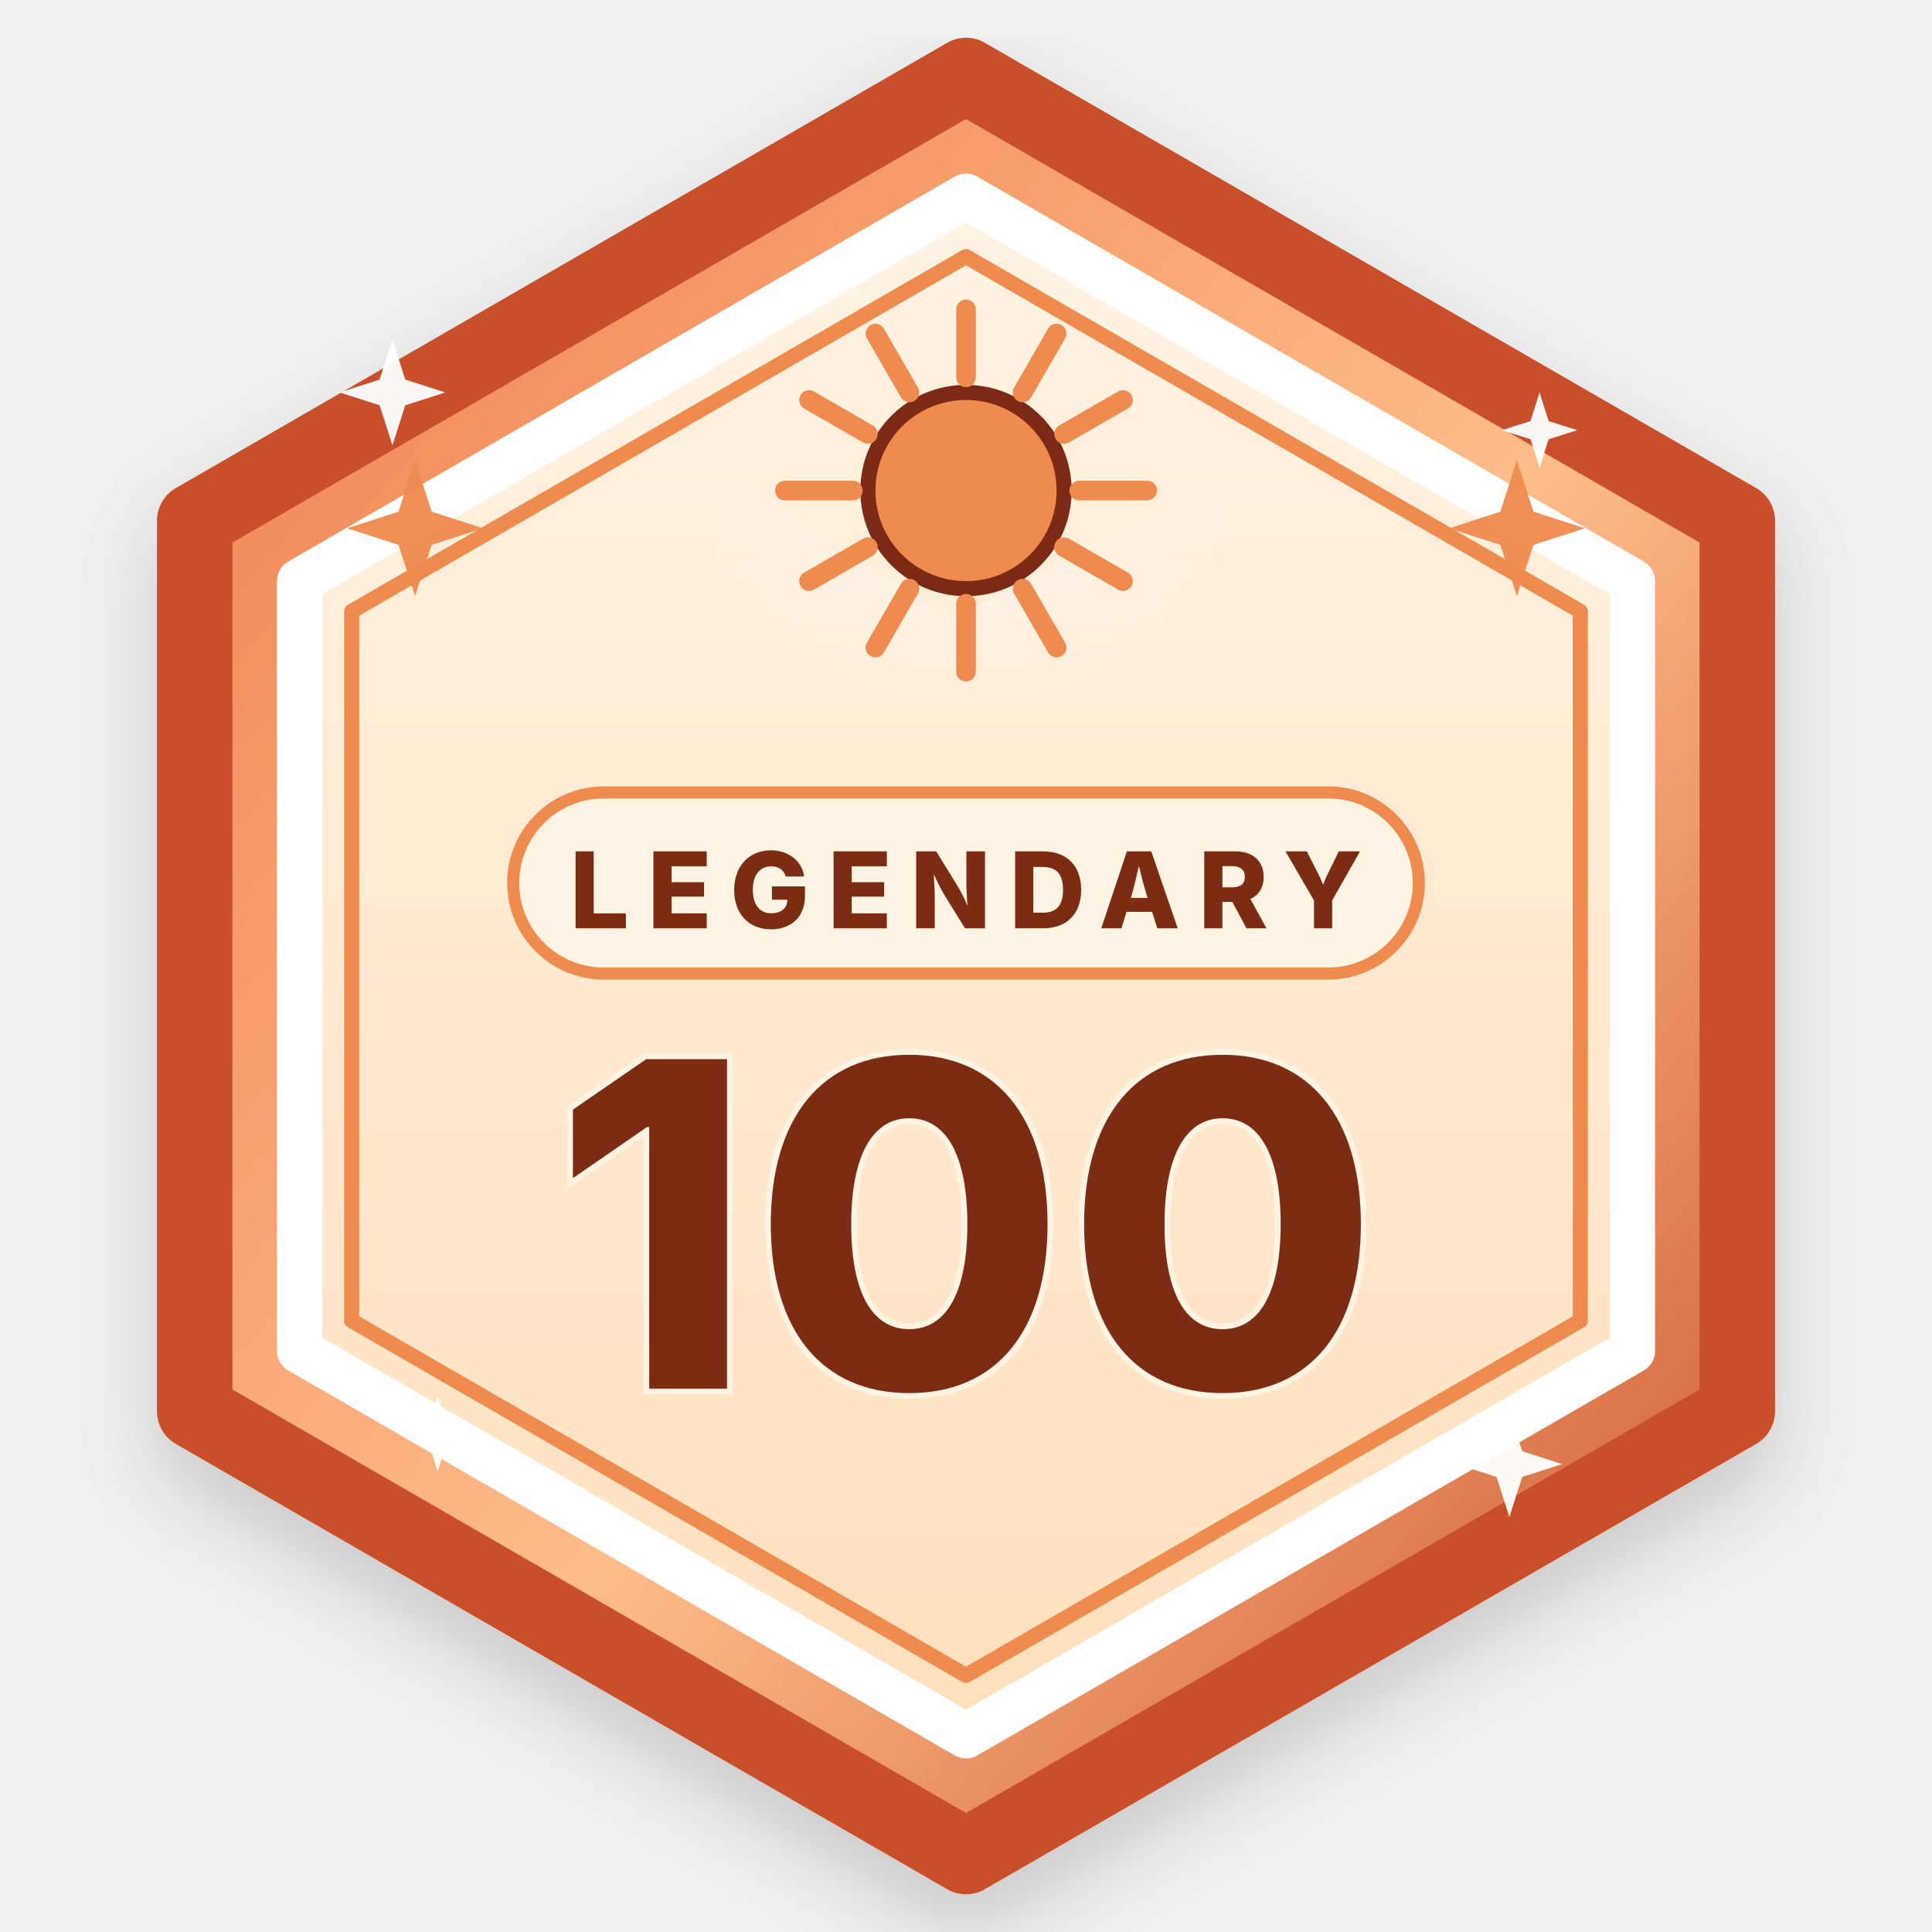
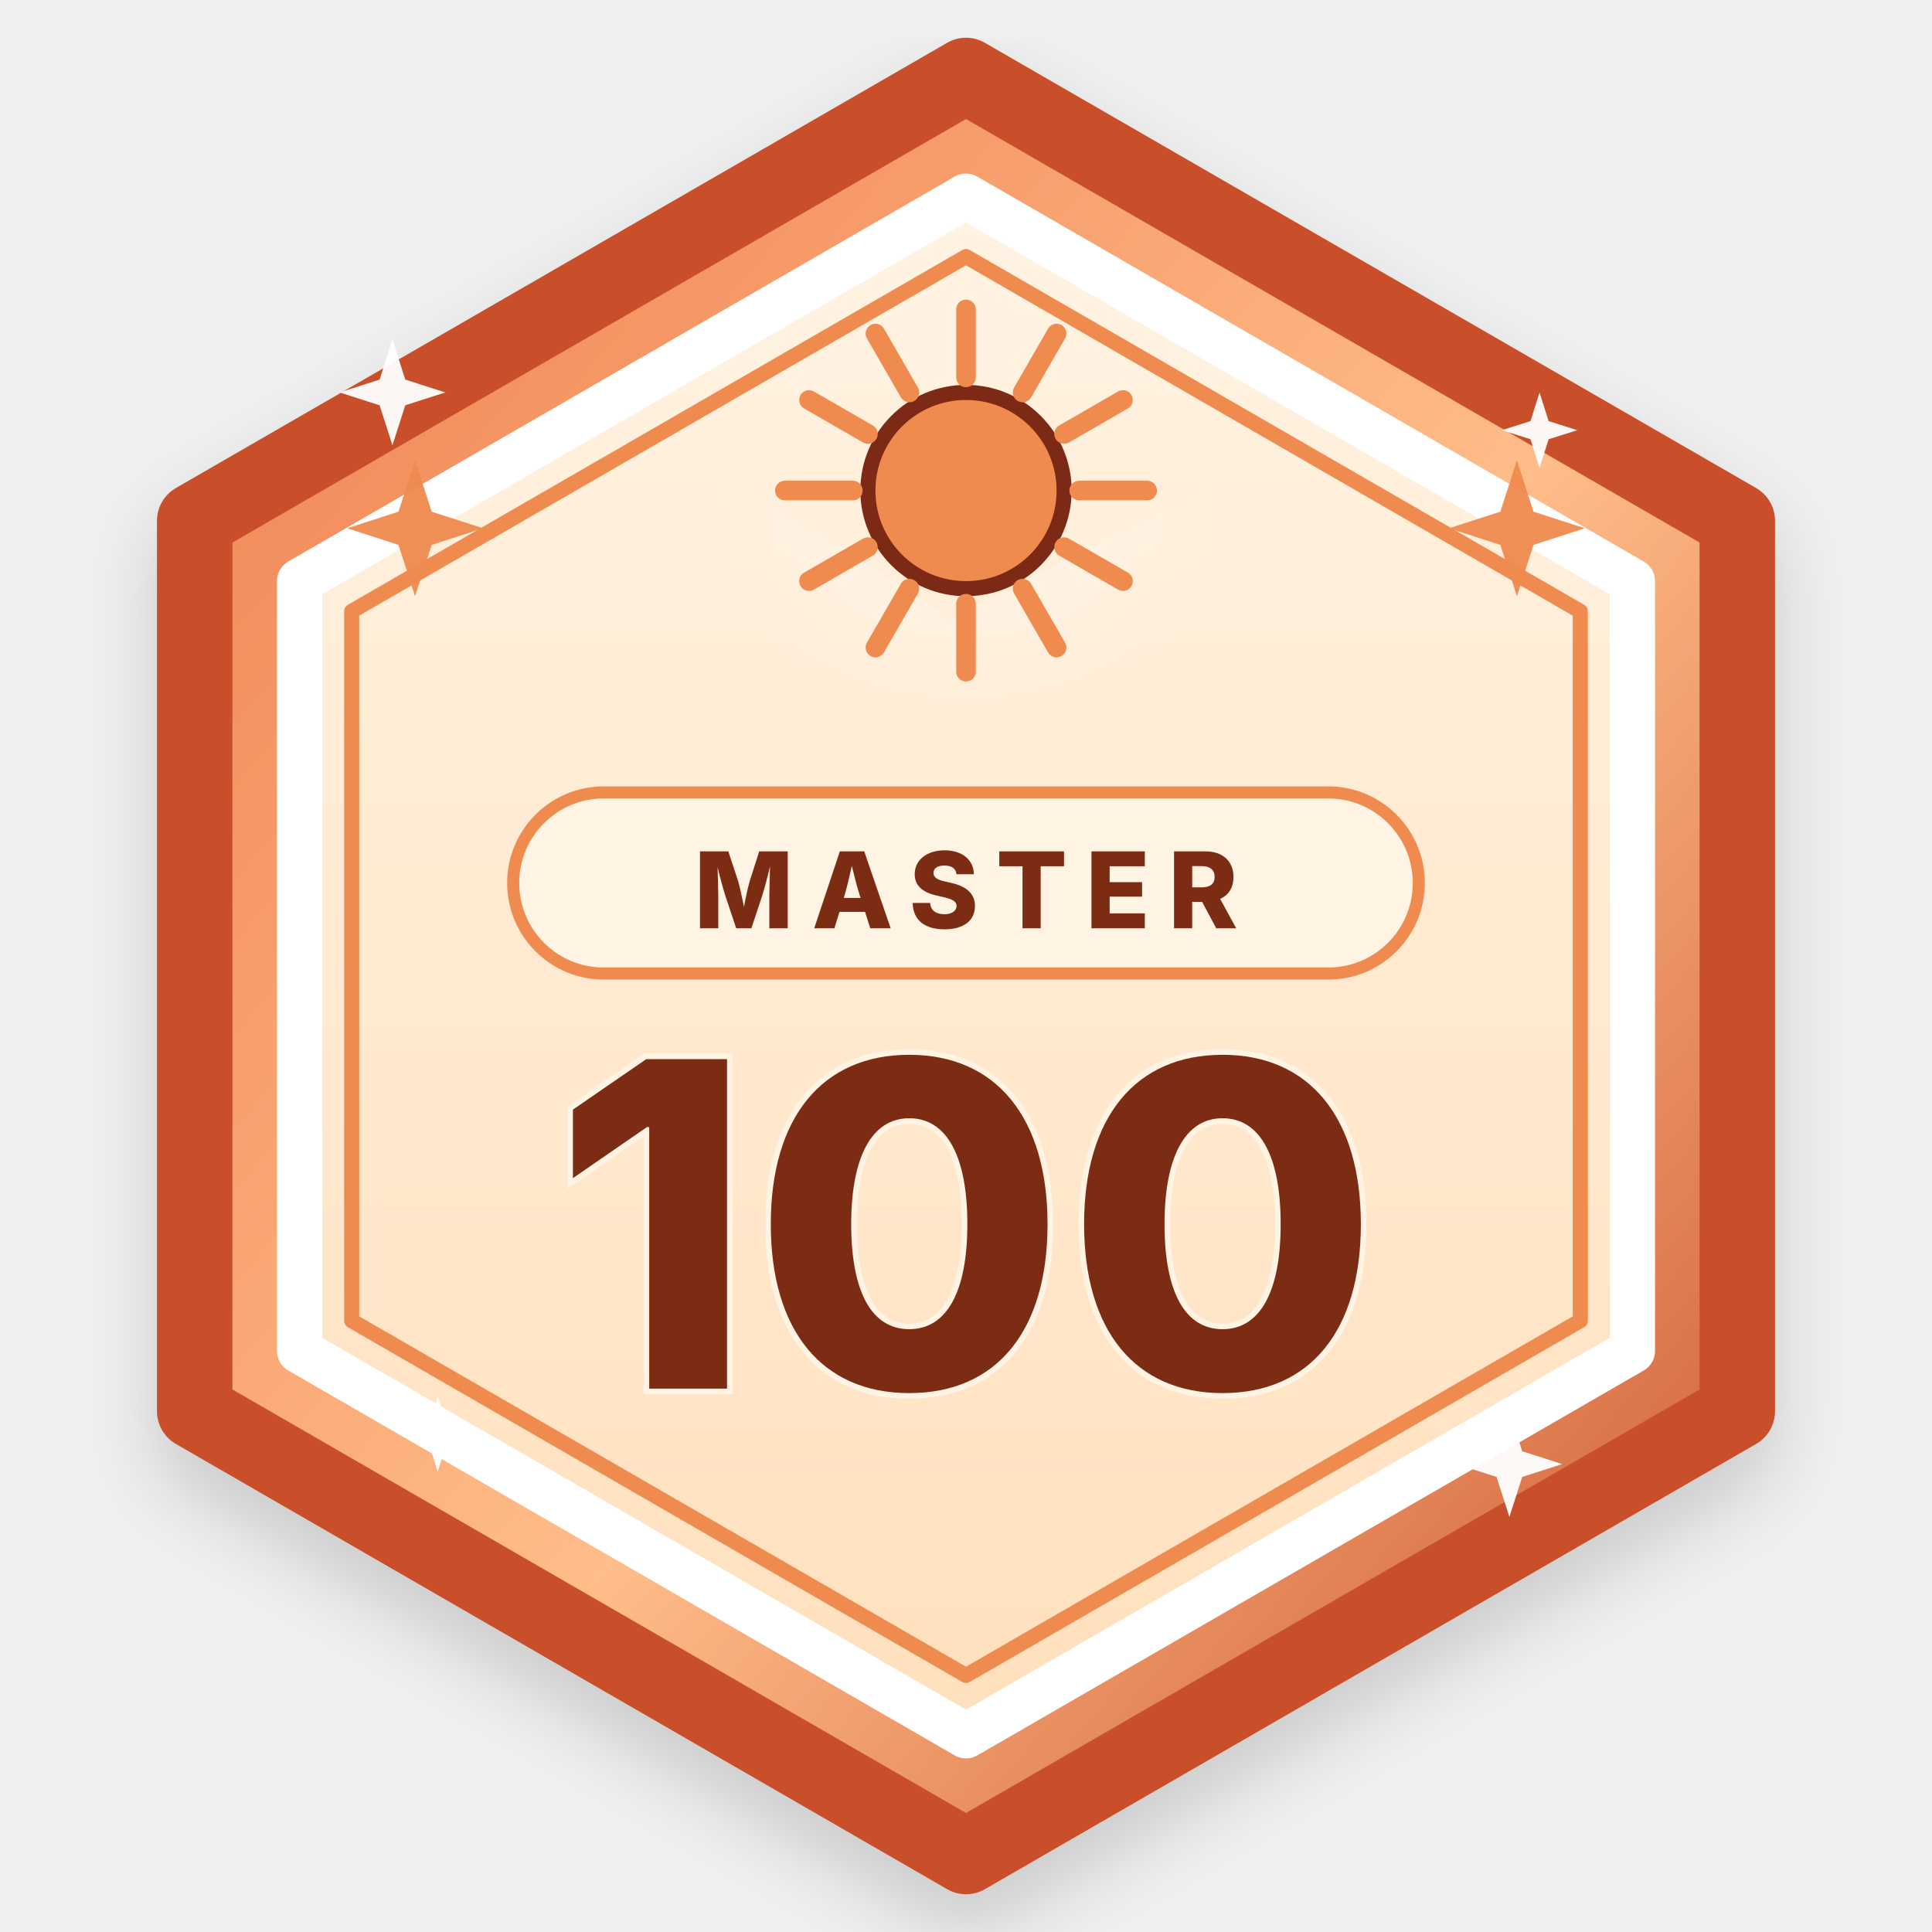
<svg xmlns="http://www.w3.org/2000/svg" viewBox="0 0 256 256" width="256" height="256" role="img" aria-label="Level 100 badge">
  <defs>
    <linearGradient id="o" x1="0%" y1="0%" x2="100%" y2="100%">
      <stop offset="0%" stop-color="#ee7d4d" />
      <stop offset="55%" stop-color="#ffbd89" />
      <stop offset="100%" stop-color="#c9502a" />
    </linearGradient>
    <linearGradient id="i" x1="0%" y1="0%" x2="0%" y2="100%">
      <stop offset="0%" stop-color="#fff3e3" />
      <stop offset="100%" stop-color="#ffe0bd" />
    </linearGradient>
    <radialGradient id="sheen" cx="50%" cy="26%" r="36%">
      <stop offset="0%" stop-color="#ffffff" stop-opacity="0.85" />
      <stop offset="100%" stop-color="#ffffff" stop-opacity="0" />
    </radialGradient>
    <filter id="soft" x="-30%" y="-30%" width="160%" height="160%">
      <feDropShadow dx="0" dy="5" stdDeviation="5" flood-color="#000000" flood-opacity="0.16" />
    </filter>
  </defs>
  <g filter="url(#soft)">
    <polygon points="128.0,10.0 230.2,69.0 230.2,187.0 128.0,246.0 25.8,187.0 25.8,69.0" fill="url(#o)" stroke="#c9502a" stroke-width="10" stroke-linejoin="round" />
    <polygon points="128.0,26.0 216.3,77.0 216.3,179.0 128.0,230.0 39.7,179.0 39.7,77.0" fill="url(#i)" stroke="#ffffff" stroke-width="6" stroke-linejoin="round" />
    <polygon points="128.0,34.0 209.4,81.0 209.4,175.0 128.0,222.0 46.6,175.0 46.6,81.0" fill="none" stroke="#ef8b4f" stroke-width="2" stroke-linejoin="round" />
    <path d="M80 52 L126 82 L176 56 L176 121 Q128 98 80 121 Z" fill="url(#sheen)" opacity="0.45" />
    <circle cx="128" cy="65" r="13" fill="#ef8b4f" stroke="#7c2c13" stroke-width="2" />
    <path d="M143.0 65.0 L152.0 65.0" stroke="#ef8b4f" stroke-width="2.6" stroke-linecap="round" />
    <path d="M141.0 72.5 L148.8 77.0" stroke="#ef8b4f" stroke-width="2.6" stroke-linecap="round" />
    <path d="M135.5 78.0 L140.0 85.8" stroke="#ef8b4f" stroke-width="2.6" stroke-linecap="round" />
    <path d="M128.0 80.0 L128.0 89.0" stroke="#ef8b4f" stroke-width="2.6" stroke-linecap="round" />
    <path d="M120.5 78.0 L116.0 85.8" stroke="#ef8b4f" stroke-width="2.6" stroke-linecap="round" />
    <path d="M115.0 72.5 L107.2 77.0" stroke="#ef8b4f" stroke-width="2.6" stroke-linecap="round" />
    <path d="M113.0 65.0 L104.0 65.0" stroke="#ef8b4f" stroke-width="2.6" stroke-linecap="round" />
    <path d="M115.0 57.5 L107.2 53.0" stroke="#ef8b4f" stroke-width="2.6" stroke-linecap="round" />
    <path d="M120.5 52.0 L116.0 44.2" stroke="#ef8b4f" stroke-width="2.6" stroke-linecap="round" />
    <path d="M128.0 50.0 L128.0 41.0" stroke="#ef8b4f" stroke-width="2.6" stroke-linecap="round" />
    <path d="M135.5 52.0 L140.0 44.2" stroke="#ef8b4f" stroke-width="2.6" stroke-linecap="round" />
    <path d="M141.0 57.5 L148.8 53.0" stroke="#ef8b4f" stroke-width="2.6" stroke-linecap="round" />
    <path d="M52.0 45.0 L53.7 50.3 L59.0 52.0 L53.7 53.7 L52.0 59.0 L50.3 53.7 L45.0 52.0 L50.3 50.3 Z" fill="#ffffff" opacity="0.95" />
    <path d="M204.0 52.0 L205.2 55.8 L209.0 57.0 L205.2 58.2 L204.0 62.0 L202.8 58.2 L199.0 57.0 L202.8 55.8 Z" fill="#ffffff" opacity="0.95" />
    <path d="M58.0 185.0 L59.2 188.8 L63.0 190.0 L59.2 191.2 L58.0 195.0 L56.8 191.2 L53.0 190.0 L56.8 188.8 Z" fill="#ffffff" opacity="0.95" />
    <path d="M200.0 187.0 L201.7 192.3 L207.0 194.0 L201.7 195.7 L200.0 201.0 L198.3 195.7 L193.0 194.0 L198.3 192.3 Z" fill="#ffffff" opacity="0.95" />
  </g>
  <rect x="68" y="105" width="120" height="24" rx="12" fill="#fff3e3" stroke="#ef8b4f" stroke-width="1.6" />
-   <text x="128" y="123" text-anchor="middle" fill="#7c2c13" font-family="Inter, Arial, sans-serif" font-size="14" font-weight="800" letter-spacing="2.4">LEGENDARY</text>
+   <text x="128" y="123" text-anchor="middle" fill="#7c2c13" font-family="Inter, Arial, sans-serif" font-size="14" font-weight="800" letter-spacing="2.4">MASTER</text>
  <text x="128" y="184" text-anchor="middle" fill="#7c2c13" font-family="Inter, Arial, sans-serif" font-size="60" font-weight="800" stroke="#fff3e3" stroke-width="1.5" paint-order="stroke">100</text>
  <path d="M201.0 61.0 L203.2 67.8 L210.0 70.0 L203.2 72.2 L201.0 79.0 L198.8 72.2 L192.0 70.0 L198.8 67.8 Z" fill="#ef8b4f" opacity="0.95" />
  <path d="M55.0 61.0 L57.2 67.8 L64.0 70.0 L57.2 72.2 L55.0 79.0 L52.8 72.2 L46.0 70.0 L52.8 67.8 Z" fill="#ef8b4f" opacity="0.95" />
</svg>
